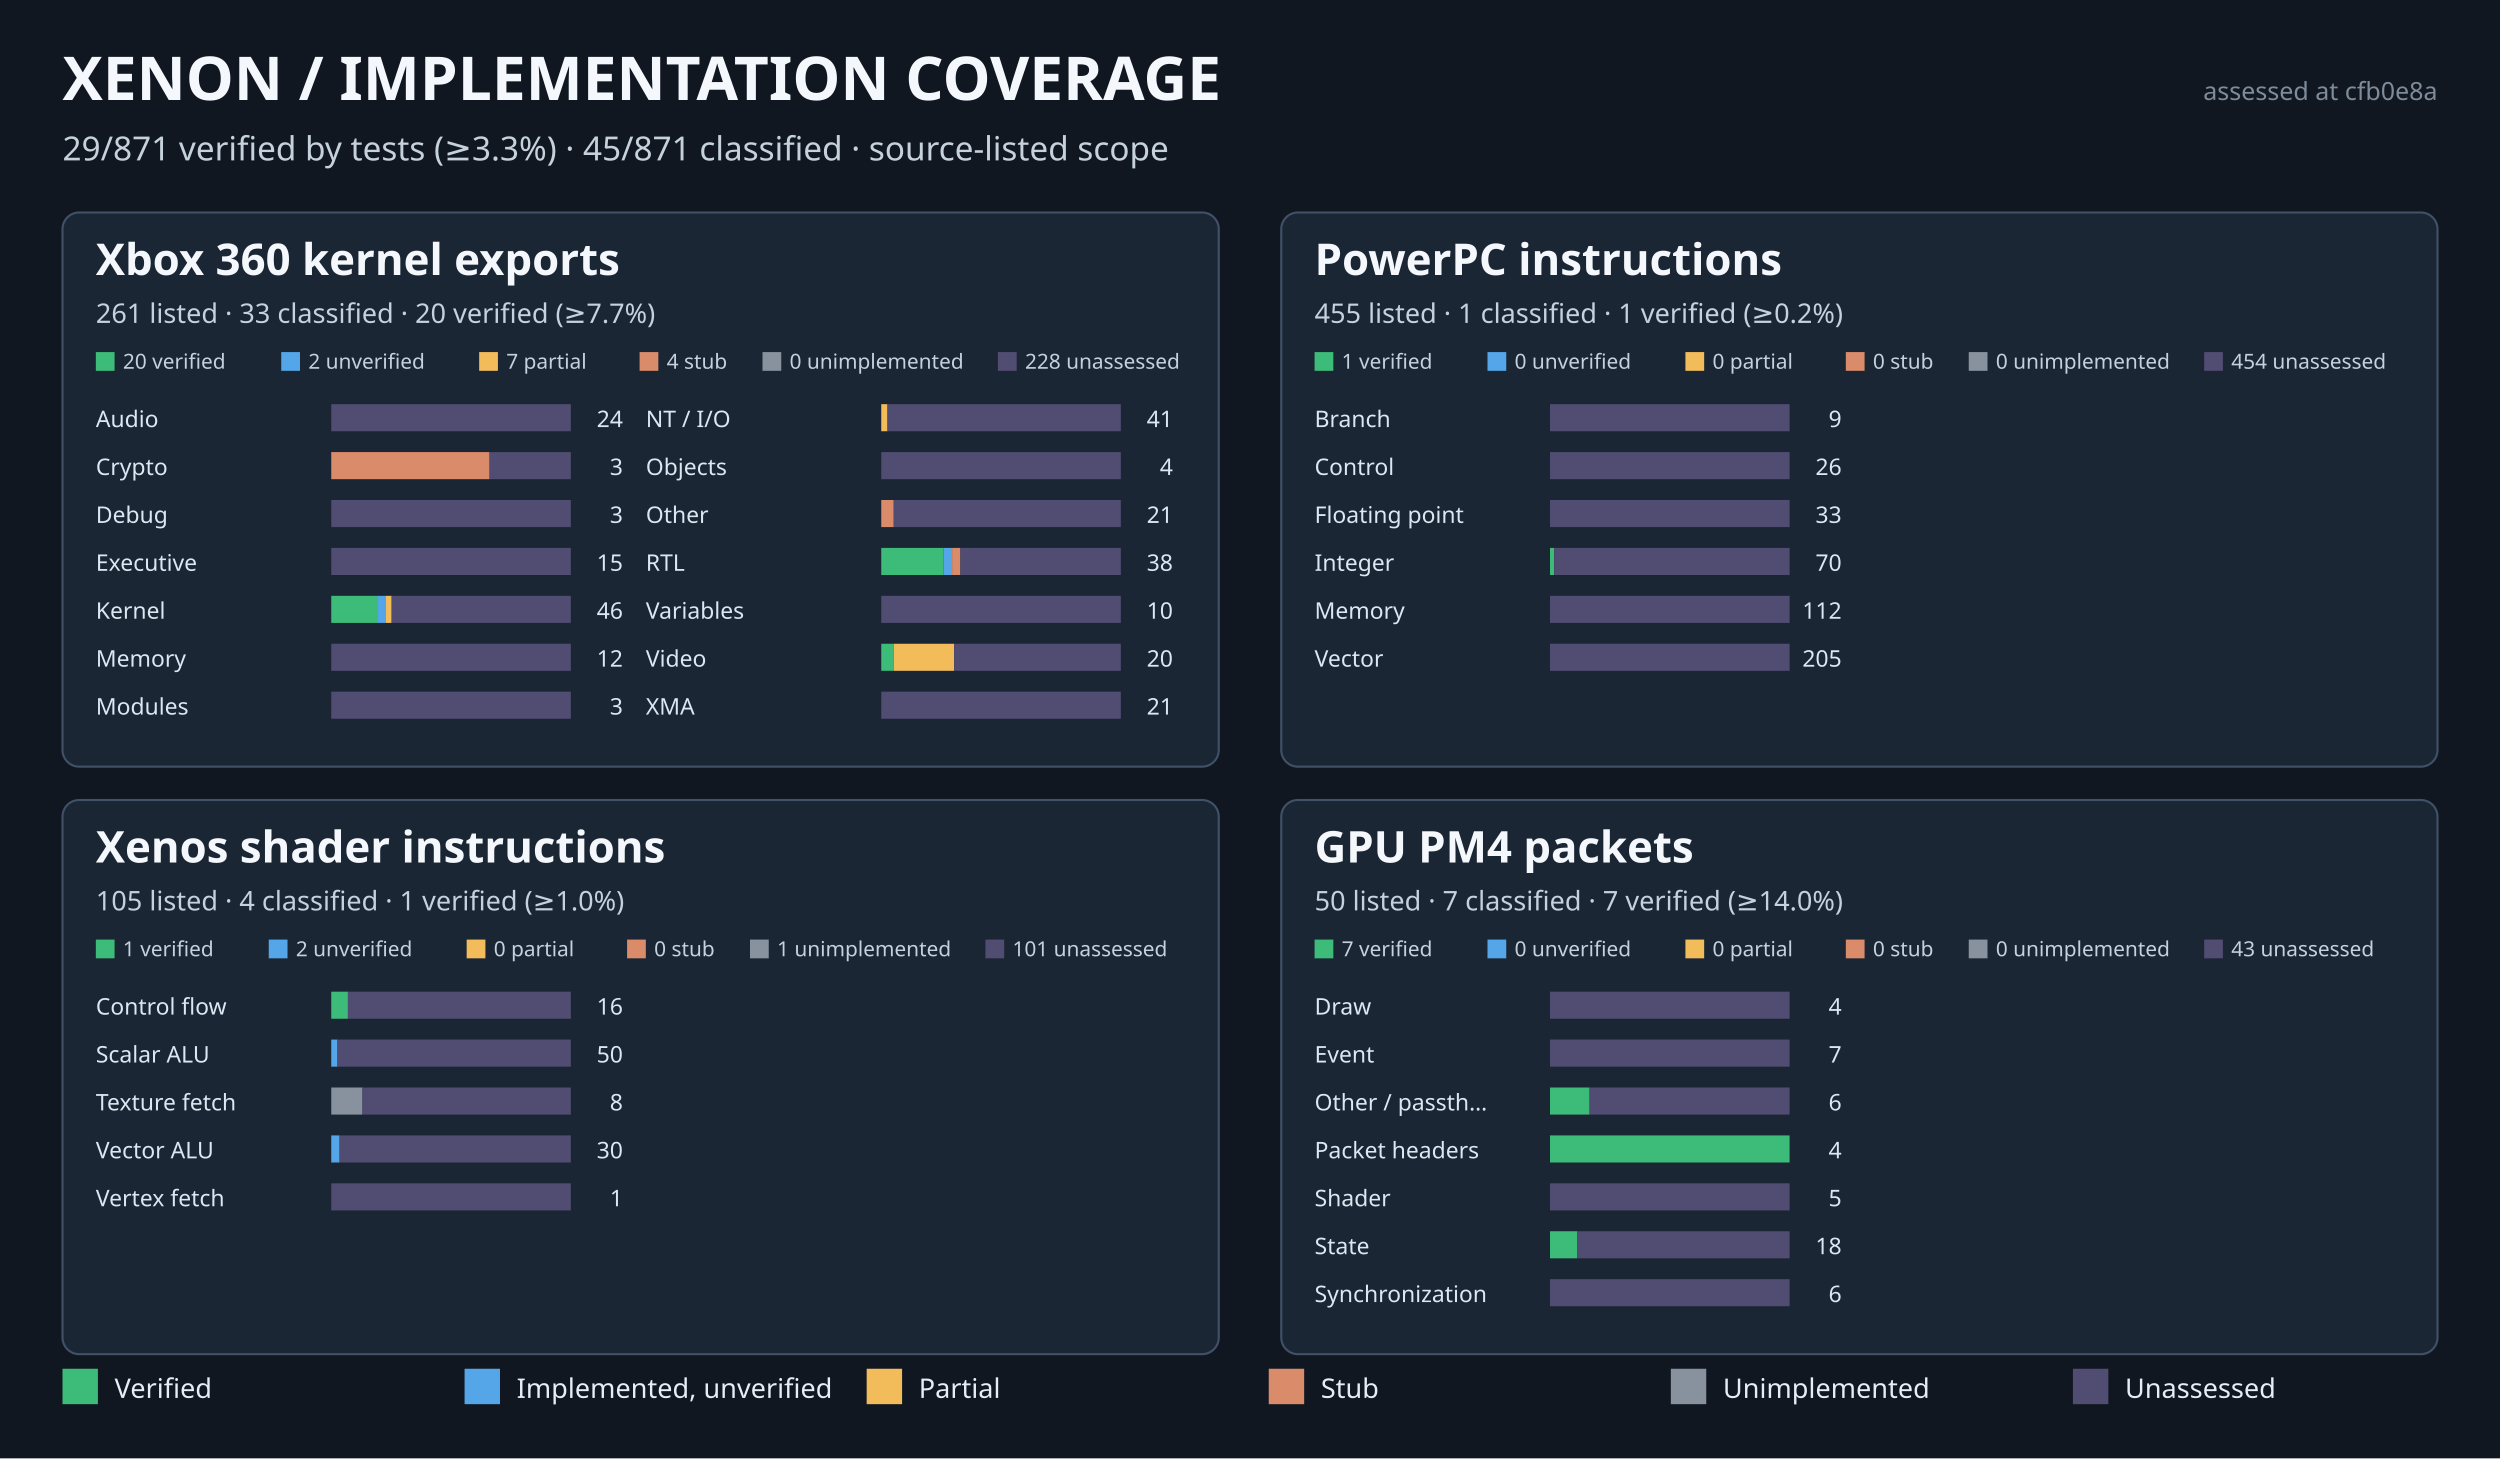
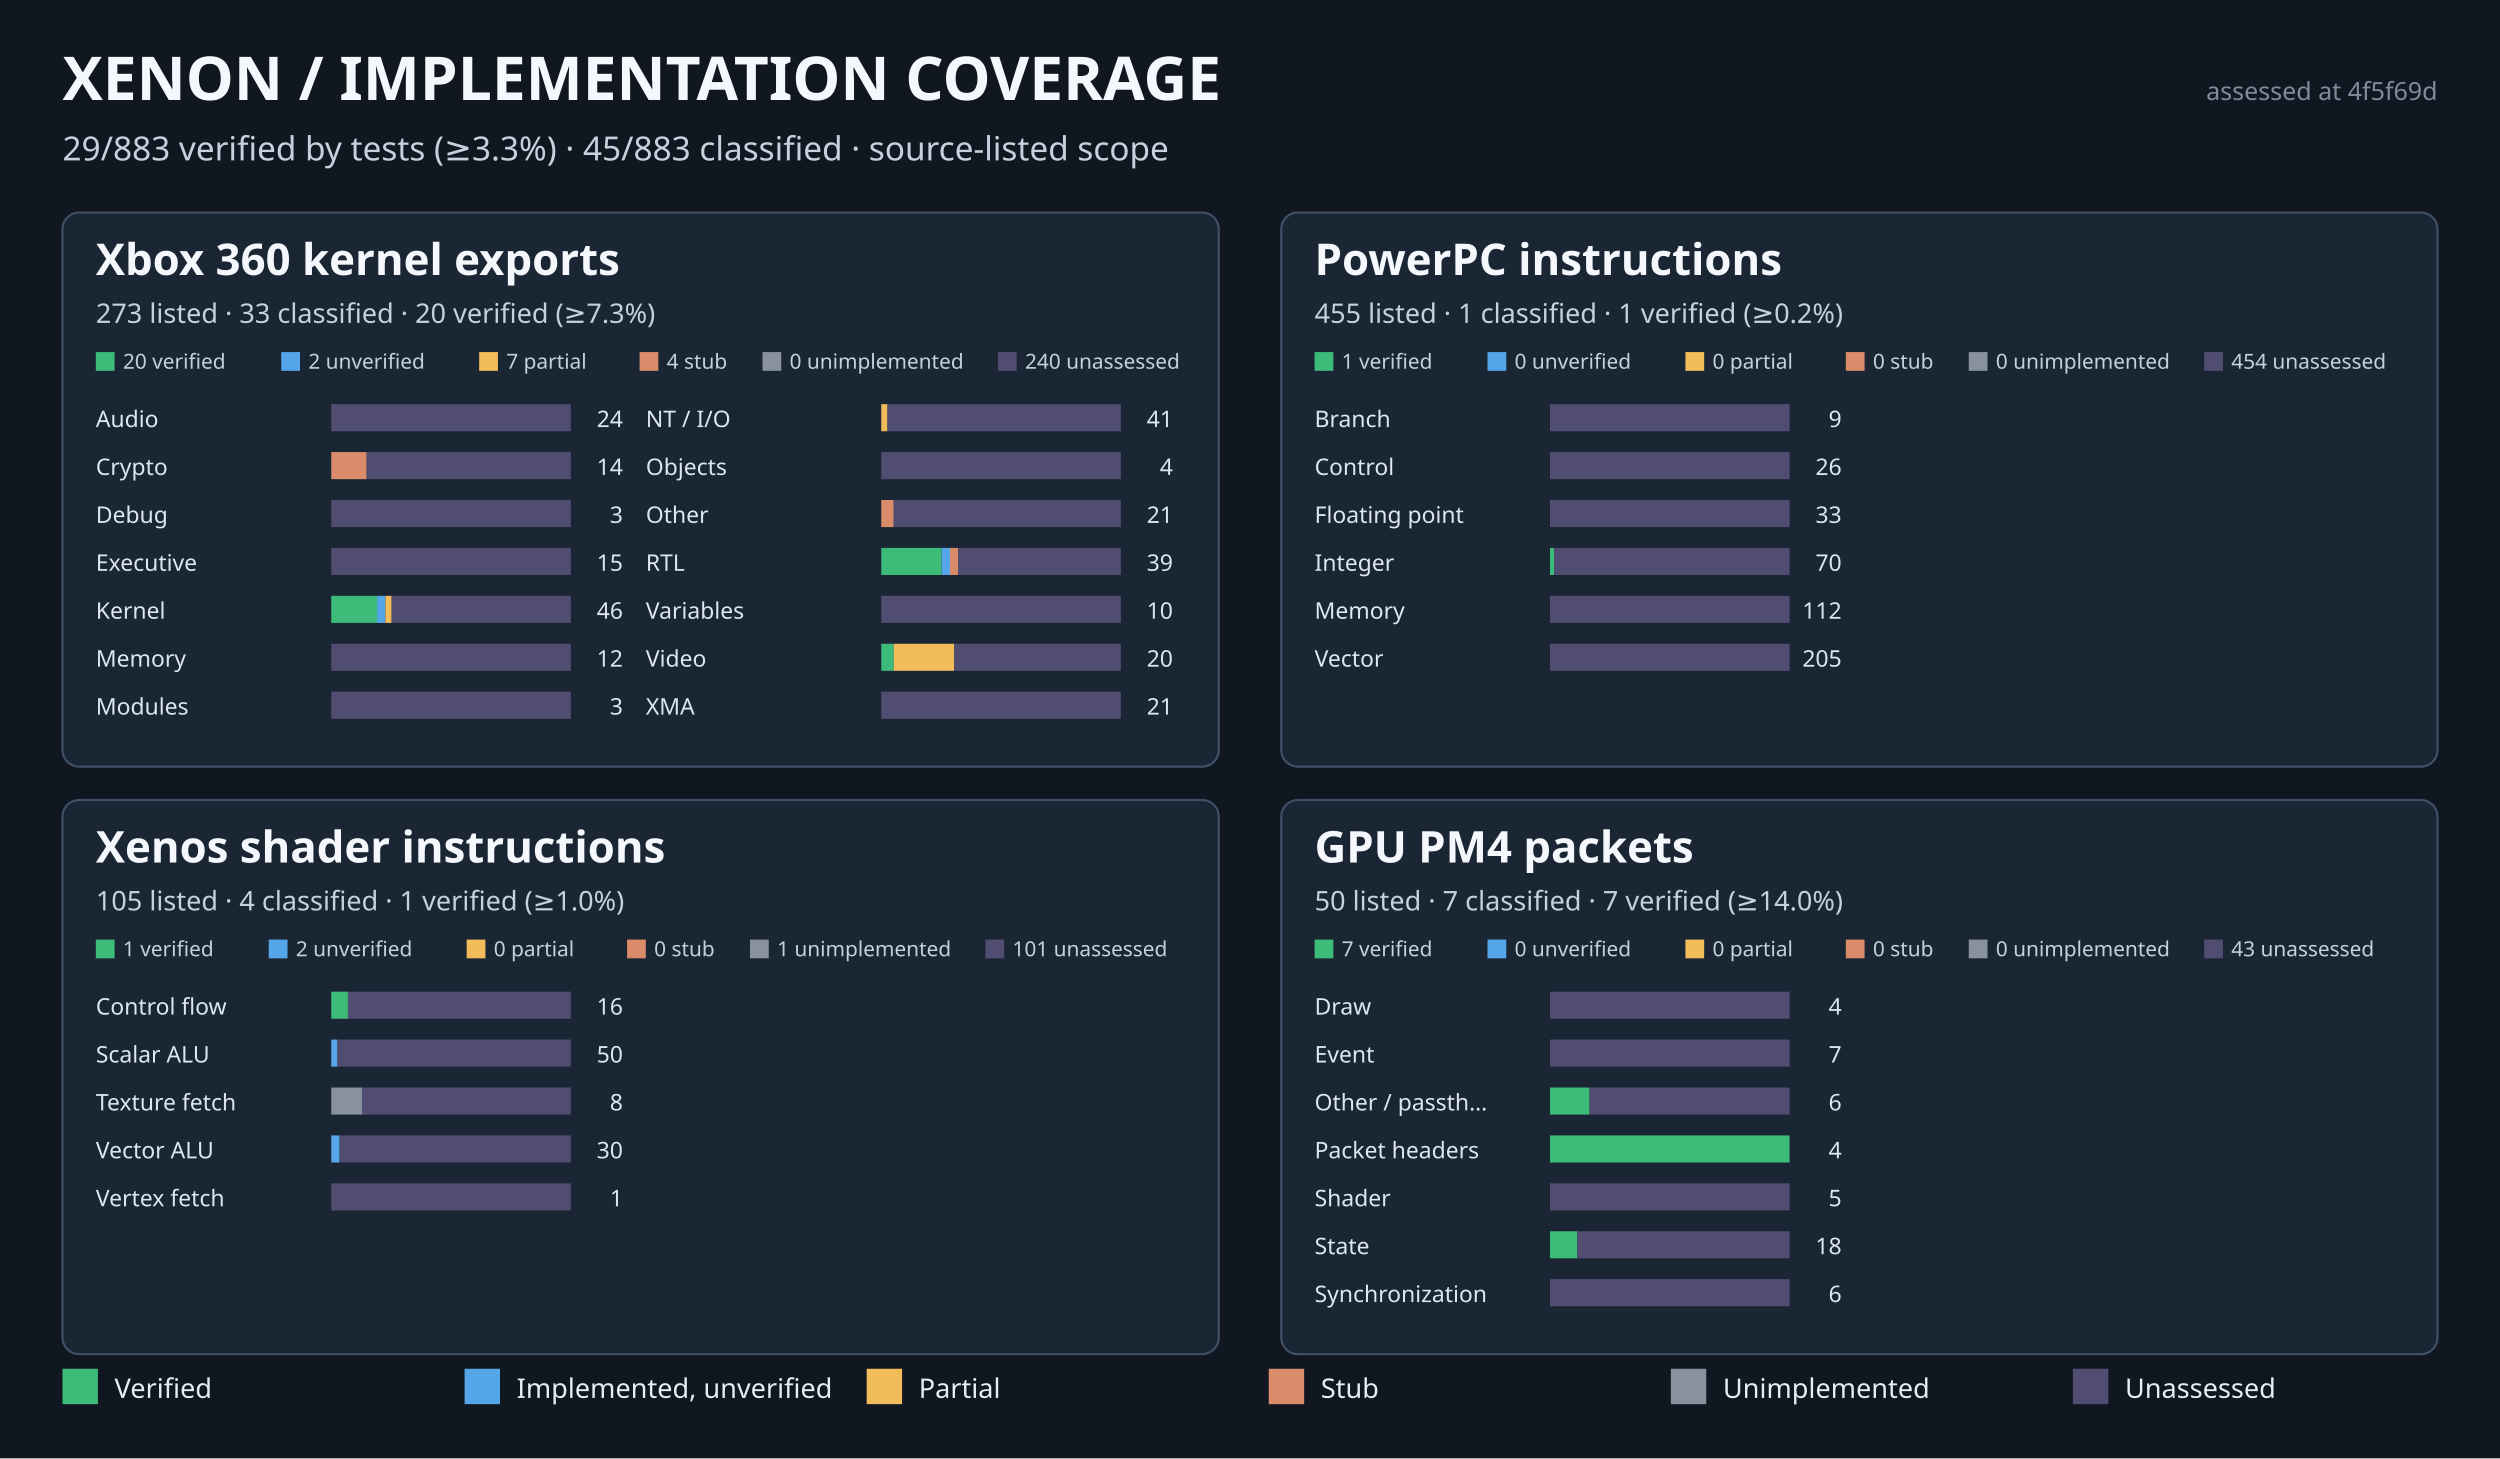
<svg xmlns="http://www.w3.org/2000/svg" width="1200" height="700" viewBox="0 0 1200 700" role="img" aria-labelledby="title desc">
  <rect width="1200" height="700" fill="#101721" />
  <text x="30" y="48" fill="#f4f7fb" font-size="29" font-weight="700" font-family="sans-serif">XENON  /  IMPLEMENTATION COVERAGE</text>
-   <text x="30" y="77" fill="#c5d1dd" font-size="16" font-family="sans-serif">29/871 verified by tests (≥3.3%)  ·  45/871 classified  ·  source-listed scope</text>
-   <text x="1170" y="48" text-anchor="end" fill="#7d8b9b" font-size="12" font-family="sans-serif">assessed at cfb0e8a</text>
+   <text x="30" y="77" fill="#c5d1dd" font-size="16" font-family="sans-serif">29/883 verified by tests (≥3.3%)  ·  45/883 classified  ·  source-listed scope</text>
+   <text x="1170" y="48" text-anchor="end" fill="#7d8b9b" font-size="12" font-family="sans-serif">assessed at 4f5f69d</text>
  <rect x="30" y="102" width="555" height="266" rx="8" fill="#1b2634" stroke="#405168" />
  <text x="46" y="132" fill="#f4f7fb" font-size="21" font-family="sans-serif" font-weight="700">Xbox 360 kernel exports</text>
-   <text x="46" y="155" fill="#c5d1dd" font-size="13" font-family="sans-serif">261 listed  ·  33 classified  ·  20 verified (≥7.7%)</text>
+   <text x="46" y="155" fill="#c5d1dd" font-size="13" font-family="sans-serif">273 listed  ·  33 classified  ·  20 verified (≥7.3%)</text>
  <rect x="46.0" y="169" width="9" height="9" fill="#3dbb79" />
  <text x="59.0" y="177" fill="#c5d1dd" font-size="10" font-family="sans-serif">20 verified</text>
  <rect x="135.0" y="169" width="9" height="9" fill="#55a6e9" />
  <text x="148.0" y="177" fill="#c5d1dd" font-size="10" font-family="sans-serif">2 unverified</text>
  <rect x="230.0" y="169" width="9" height="9" fill="#f2bc5a" />
  <text x="243.0" y="177" fill="#c5d1dd" font-size="10" font-family="sans-serif">7 partial</text>
  <rect x="307.0" y="169" width="9" height="9" fill="#d98b6a" />
  <text x="320.0" y="177" fill="#c5d1dd" font-size="10" font-family="sans-serif">4 stub</text>
  <rect x="366.0" y="169" width="9" height="9" fill="#88919e" />
  <text x="379.0" y="177" fill="#c5d1dd" font-size="10" font-family="sans-serif">0 unimplemented</text>
  <rect x="479.0" y="169" width="9" height="9" fill="#514c72" />
-   <text x="492.0" y="177" fill="#c5d1dd" font-size="10" font-family="sans-serif">228 unassessed</text>
+   <text x="492.0" y="177" fill="#c5d1dd" font-size="10" font-family="sans-serif">240 unassessed</text>
  <text x="46" y="205" fill="#dce7f2" font-size="11" font-family="sans-serif">Audio</text>
  <rect x="159" y="194" width="115" height="13" fill="#514c72" />
  <text x="299" y="205" text-anchor="end" fill="#dce7f2" font-size="11" font-family="sans-serif">24</text>
  <text x="46" y="228" fill="#dce7f2" font-size="11" font-family="sans-serif">Crypto</text>
-   <rect x="159" y="217" width="76" height="13" fill="#d98b6a" />
-   <rect x="235" y="217" width="39" height="13" fill="#514c72" />
-   <text x="299" y="228" text-anchor="end" fill="#dce7f2" font-size="11" font-family="sans-serif">3</text>
+   <rect x="159" y="217" width="17" height="13" fill="#d98b6a" />
+   <rect x="176" y="217" width="98" height="13" fill="#514c72" />
+   <text x="299" y="228" text-anchor="end" fill="#dce7f2" font-size="11" font-family="sans-serif">14</text>
  <text x="46" y="251" fill="#dce7f2" font-size="11" font-family="sans-serif">Debug</text>
  <rect x="159" y="240" width="115" height="13" fill="#514c72" />
  <text x="299" y="251" text-anchor="end" fill="#dce7f2" font-size="11" font-family="sans-serif">3</text>
  <text x="46" y="274" fill="#dce7f2" font-size="11" font-family="sans-serif">Executive</text>
  <rect x="159" y="263" width="115" height="13" fill="#514c72" />
  <text x="299" y="274" text-anchor="end" fill="#dce7f2" font-size="11" font-family="sans-serif">15</text>
  <text x="46" y="297" fill="#dce7f2" font-size="11" font-family="sans-serif">Kernel</text>
  <rect x="159" y="286" width="22" height="13" fill="#3dbb79" />
  <rect x="181" y="286" width="4" height="13" fill="#55a6e9" />
  <rect x="185" y="286" width="3" height="13" fill="#f2bc5a" />
  <rect x="188" y="286" width="86" height="13" fill="#514c72" />
  <text x="299" y="297" text-anchor="end" fill="#dce7f2" font-size="11" font-family="sans-serif">46</text>
  <text x="46" y="320" fill="#dce7f2" font-size="11" font-family="sans-serif">Memory</text>
  <rect x="159" y="309" width="115" height="13" fill="#514c72" />
  <text x="299" y="320" text-anchor="end" fill="#dce7f2" font-size="11" font-family="sans-serif">12</text>
  <text x="46" y="343" fill="#dce7f2" font-size="11" font-family="sans-serif">Modules</text>
  <rect x="159" y="332" width="115" height="13" fill="#514c72" />
  <text x="299" y="343" text-anchor="end" fill="#dce7f2" font-size="11" font-family="sans-serif">3</text>
  <text x="310" y="205" fill="#dce7f2" font-size="11" font-family="sans-serif">NT / I/O</text>
  <rect x="423" y="194" width="3" height="13" fill="#f2bc5a" />
  <rect x="426" y="194" width="112" height="13" fill="#514c72" />
  <text x="563" y="205" text-anchor="end" fill="#dce7f2" font-size="11" font-family="sans-serif">41</text>
  <text x="310" y="228" fill="#dce7f2" font-size="11" font-family="sans-serif">Objects</text>
  <rect x="423" y="217" width="115" height="13" fill="#514c72" />
  <text x="563" y="228" text-anchor="end" fill="#dce7f2" font-size="11" font-family="sans-serif">4</text>
  <text x="310" y="251" fill="#dce7f2" font-size="11" font-family="sans-serif">Other</text>
  <rect x="423" y="240" width="6" height="13" fill="#d98b6a" />
  <rect x="429" y="240" width="109" height="13" fill="#514c72" />
  <text x="563" y="251" text-anchor="end" fill="#dce7f2" font-size="11" font-family="sans-serif">21</text>
  <text x="310" y="274" fill="#dce7f2" font-size="11" font-family="sans-serif">RTL</text>
-   <rect x="423" y="263" width="30" height="13" fill="#3dbb79" />
-   <rect x="453" y="263" width="4" height="13" fill="#55a6e9" />
-   <rect x="457" y="263" width="4" height="13" fill="#d98b6a" />
-   <rect x="461" y="263" width="77" height="13" fill="#514c72" />
-   <text x="563" y="274" text-anchor="end" fill="#dce7f2" font-size="11" font-family="sans-serif">38</text>
+   <rect x="423" y="263" width="29" height="13" fill="#3dbb79" />
+   <rect x="452" y="263" width="4" height="13" fill="#55a6e9" />
+   <rect x="456" y="263" width="4" height="13" fill="#d98b6a" />
+   <rect x="460" y="263" width="78" height="13" fill="#514c72" />
+   <text x="563" y="274" text-anchor="end" fill="#dce7f2" font-size="11" font-family="sans-serif">39</text>
  <text x="310" y="297" fill="#dce7f2" font-size="11" font-family="sans-serif">Variables</text>
  <rect x="423" y="286" width="115" height="13" fill="#514c72" />
  <text x="563" y="297" text-anchor="end" fill="#dce7f2" font-size="11" font-family="sans-serif">10</text>
  <text x="310" y="320" fill="#dce7f2" font-size="11" font-family="sans-serif">Video</text>
  <rect x="423" y="309" width="6" height="13" fill="#3dbb79" />
  <rect x="429" y="309" width="29" height="13" fill="#f2bc5a" />
  <rect x="458" y="309" width="80" height="13" fill="#514c72" />
  <text x="563" y="320" text-anchor="end" fill="#dce7f2" font-size="11" font-family="sans-serif">20</text>
  <text x="310" y="343" fill="#dce7f2" font-size="11" font-family="sans-serif">XMA</text>
  <rect x="423" y="332" width="115" height="13" fill="#514c72" />
  <text x="563" y="343" text-anchor="end" fill="#dce7f2" font-size="11" font-family="sans-serif">21</text>
  <rect x="615" y="102" width="555" height="266" rx="8" fill="#1b2634" stroke="#405168" />
  <text x="631" y="132" fill="#f4f7fb" font-size="21" font-family="sans-serif" font-weight="700">PowerPC instructions</text>
  <text x="631" y="155" fill="#c5d1dd" font-size="13" font-family="sans-serif">455 listed  ·  1 classified  ·  1 verified (≥0.2%)</text>
  <rect x="631.0" y="169" width="9" height="9" fill="#3dbb79" />
  <text x="644.0" y="177" fill="#c5d1dd" font-size="10" font-family="sans-serif">1 verified</text>
  <rect x="714.0" y="169" width="9" height="9" fill="#55a6e9" />
  <text x="727.0" y="177" fill="#c5d1dd" font-size="10" font-family="sans-serif">0 unverified</text>
  <rect x="809.0" y="169" width="9" height="9" fill="#f2bc5a" />
  <text x="822.0" y="177" fill="#c5d1dd" font-size="10" font-family="sans-serif">0 partial</text>
  <rect x="886.0" y="169" width="9" height="9" fill="#d98b6a" />
  <text x="899.0" y="177" fill="#c5d1dd" font-size="10" font-family="sans-serif">0 stub</text>
  <rect x="945.0" y="169" width="9" height="9" fill="#88919e" />
  <text x="958.0" y="177" fill="#c5d1dd" font-size="10" font-family="sans-serif">0 unimplemented</text>
  <rect x="1058.0" y="169" width="9" height="9" fill="#514c72" />
  <text x="1071.0" y="177" fill="#c5d1dd" font-size="10" font-family="sans-serif">454 unassessed</text>
  <text x="631" y="205" fill="#dce7f2" font-size="11" font-family="sans-serif">Branch</text>
  <rect x="744" y="194" width="115" height="13" fill="#514c72" />
  <text x="884" y="205" text-anchor="end" fill="#dce7f2" font-size="11" font-family="sans-serif">9</text>
  <text x="631" y="228" fill="#dce7f2" font-size="11" font-family="sans-serif">Control</text>
  <rect x="744" y="217" width="115" height="13" fill="#514c72" />
  <text x="884" y="228" text-anchor="end" fill="#dce7f2" font-size="11" font-family="sans-serif">26</text>
  <text x="631" y="251" fill="#dce7f2" font-size="11" font-family="sans-serif">Floating point</text>
  <rect x="744" y="240" width="115" height="13" fill="#514c72" />
  <text x="884" y="251" text-anchor="end" fill="#dce7f2" font-size="11" font-family="sans-serif">33</text>
  <text x="631" y="274" fill="#dce7f2" font-size="11" font-family="sans-serif">Integer</text>
  <rect x="744" y="263" width="2" height="13" fill="#3dbb79" />
  <rect x="746" y="263" width="113" height="13" fill="#514c72" />
  <text x="884" y="274" text-anchor="end" fill="#dce7f2" font-size="11" font-family="sans-serif">70</text>
  <text x="631" y="297" fill="#dce7f2" font-size="11" font-family="sans-serif">Memory</text>
  <rect x="744" y="286" width="115" height="13" fill="#514c72" />
  <text x="884" y="297" text-anchor="end" fill="#dce7f2" font-size="11" font-family="sans-serif">112</text>
  <text x="631" y="320" fill="#dce7f2" font-size="11" font-family="sans-serif">Vector</text>
  <rect x="744" y="309" width="115" height="13" fill="#514c72" />
  <text x="884" y="320" text-anchor="end" fill="#dce7f2" font-size="11" font-family="sans-serif">205</text>
  <rect x="30" y="384" width="555" height="266" rx="8" fill="#1b2634" stroke="#405168" />
  <text x="46" y="414" fill="#f4f7fb" font-size="21" font-family="sans-serif" font-weight="700">Xenos shader instructions</text>
  <text x="46" y="437" fill="#c5d1dd" font-size="13" font-family="sans-serif">105 listed  ·  4 classified  ·  1 verified (≥1.0%)</text>
  <rect x="46.0" y="451" width="9" height="9" fill="#3dbb79" />
  <text x="59.0" y="459" fill="#c5d1dd" font-size="10" font-family="sans-serif">1 verified</text>
  <rect x="129.0" y="451" width="9" height="9" fill="#55a6e9" />
  <text x="142.0" y="459" fill="#c5d1dd" font-size="10" font-family="sans-serif">2 unverified</text>
  <rect x="224.0" y="451" width="9" height="9" fill="#f2bc5a" />
  <text x="237.0" y="459" fill="#c5d1dd" font-size="10" font-family="sans-serif">0 partial</text>
  <rect x="301.0" y="451" width="9" height="9" fill="#d98b6a" />
  <text x="314.0" y="459" fill="#c5d1dd" font-size="10" font-family="sans-serif">0 stub</text>
  <rect x="360.0" y="451" width="9" height="9" fill="#88919e" />
  <text x="373.0" y="459" fill="#c5d1dd" font-size="10" font-family="sans-serif">1 unimplemented</text>
  <rect x="473.0" y="451" width="9" height="9" fill="#514c72" />
  <text x="486.0" y="459" fill="#c5d1dd" font-size="10" font-family="sans-serif">101 unassessed</text>
  <text x="46" y="487" fill="#dce7f2" font-size="11" font-family="sans-serif">Control flow</text>
  <rect x="159" y="476" width="8" height="13" fill="#3dbb79" />
  <rect x="167" y="476" width="107" height="13" fill="#514c72" />
  <text x="299" y="487" text-anchor="end" fill="#dce7f2" font-size="11" font-family="sans-serif">16</text>
  <text x="46" y="510" fill="#dce7f2" font-size="11" font-family="sans-serif">Scalar ALU</text>
  <rect x="159" y="499" width="3" height="13" fill="#55a6e9" />
  <rect x="162" y="499" width="112" height="13" fill="#514c72" />
  <text x="299" y="510" text-anchor="end" fill="#dce7f2" font-size="11" font-family="sans-serif">50</text>
  <text x="46" y="533" fill="#dce7f2" font-size="11" font-family="sans-serif">Texture fetch</text>
  <rect x="159" y="522" width="15" height="13" fill="#88919e" />
  <rect x="174" y="522" width="100" height="13" fill="#514c72" />
  <text x="299" y="533" text-anchor="end" fill="#dce7f2" font-size="11" font-family="sans-serif">8</text>
  <text x="46" y="556" fill="#dce7f2" font-size="11" font-family="sans-serif">Vector ALU</text>
  <rect x="159" y="545" width="4" height="13" fill="#55a6e9" />
  <rect x="163" y="545" width="111" height="13" fill="#514c72" />
  <text x="299" y="556" text-anchor="end" fill="#dce7f2" font-size="11" font-family="sans-serif">30</text>
  <text x="46" y="579" fill="#dce7f2" font-size="11" font-family="sans-serif">Vertex fetch</text>
  <rect x="159" y="568" width="115" height="13" fill="#514c72" />
  <text x="299" y="579" text-anchor="end" fill="#dce7f2" font-size="11" font-family="sans-serif">1</text>
  <rect x="615" y="384" width="555" height="266" rx="8" fill="#1b2634" stroke="#405168" />
  <text x="631" y="414" fill="#f4f7fb" font-size="21" font-family="sans-serif" font-weight="700">GPU PM4 packets</text>
  <text x="631" y="437" fill="#c5d1dd" font-size="13" font-family="sans-serif">50 listed  ·  7 classified  ·  7 verified (≥14.0%)</text>
  <rect x="631.0" y="451" width="9" height="9" fill="#3dbb79" />
  <text x="644.0" y="459" fill="#c5d1dd" font-size="10" font-family="sans-serif">7 verified</text>
  <rect x="714.0" y="451" width="9" height="9" fill="#55a6e9" />
  <text x="727.0" y="459" fill="#c5d1dd" font-size="10" font-family="sans-serif">0 unverified</text>
  <rect x="809.0" y="451" width="9" height="9" fill="#f2bc5a" />
  <text x="822.0" y="459" fill="#c5d1dd" font-size="10" font-family="sans-serif">0 partial</text>
  <rect x="886.0" y="451" width="9" height="9" fill="#d98b6a" />
  <text x="899.0" y="459" fill="#c5d1dd" font-size="10" font-family="sans-serif">0 stub</text>
  <rect x="945.0" y="451" width="9" height="9" fill="#88919e" />
  <text x="958.0" y="459" fill="#c5d1dd" font-size="10" font-family="sans-serif">0 unimplemented</text>
  <rect x="1058.0" y="451" width="9" height="9" fill="#514c72" />
  <text x="1071.0" y="459" fill="#c5d1dd" font-size="10" font-family="sans-serif">43 unassessed</text>
  <text x="631" y="487" fill="#dce7f2" font-size="11" font-family="sans-serif">Draw</text>
  <rect x="744" y="476" width="115" height="13" fill="#514c72" />
  <text x="884" y="487" text-anchor="end" fill="#dce7f2" font-size="11" font-family="sans-serif">4</text>
  <text x="631" y="510" fill="#dce7f2" font-size="11" font-family="sans-serif">Event</text>
  <rect x="744" y="499" width="115" height="13" fill="#514c72" />
  <text x="884" y="510" text-anchor="end" fill="#dce7f2" font-size="11" font-family="sans-serif">7</text>
  <text x="631" y="533" fill="#dce7f2" font-size="11" font-family="sans-serif">Other / passth…</text>
  <rect x="744" y="522" width="19" height="13" fill="#3dbb79" />
  <rect x="763" y="522" width="96" height="13" fill="#514c72" />
  <text x="884" y="533" text-anchor="end" fill="#dce7f2" font-size="11" font-family="sans-serif">6</text>
  <text x="631" y="556" fill="#dce7f2" font-size="11" font-family="sans-serif">Packet headers</text>
  <rect x="744" y="545" width="115" height="13" fill="#3dbb79" />
  <text x="884" y="556" text-anchor="end" fill="#dce7f2" font-size="11" font-family="sans-serif">4</text>
  <text x="631" y="579" fill="#dce7f2" font-size="11" font-family="sans-serif">Shader</text>
  <rect x="744" y="568" width="115" height="13" fill="#514c72" />
  <text x="884" y="579" text-anchor="end" fill="#dce7f2" font-size="11" font-family="sans-serif">5</text>
  <text x="631" y="602" fill="#dce7f2" font-size="11" font-family="sans-serif">State</text>
  <rect x="744" y="591" width="13" height="13" fill="#3dbb79" />
  <rect x="757" y="591" width="102" height="13" fill="#514c72" />
  <text x="884" y="602" text-anchor="end" fill="#dce7f2" font-size="11" font-family="sans-serif">18</text>
  <text x="631" y="625" fill="#dce7f2" font-size="11" font-family="sans-serif">Synchronization</text>
  <rect x="744" y="614" width="115" height="13" fill="#514c72" />
  <text x="884" y="625" text-anchor="end" fill="#dce7f2" font-size="11" font-family="sans-serif">6</text>
  <rect x="30" y="657" width="17" height="17" fill="#3dbb79" />
  <text x="55" y="671" fill="#e5edf6" font-size="13" font-family="sans-serif">Verified</text>
  <rect x="223" y="657" width="17" height="17" fill="#55a6e9" />
  <text x="248" y="671" fill="#e5edf6" font-size="13" font-family="sans-serif">Implemented, unverified</text>
  <rect x="416" y="657" width="17" height="17" fill="#f2bc5a" />
  <text x="441" y="671" fill="#e5edf6" font-size="13" font-family="sans-serif">Partial</text>
  <rect x="609" y="657" width="17" height="17" fill="#d98b6a" />
  <text x="634" y="671" fill="#e5edf6" font-size="13" font-family="sans-serif">Stub</text>
  <rect x="802" y="657" width="17" height="17" fill="#88919e" />
  <text x="827" y="671" fill="#e5edf6" font-size="13" font-family="sans-serif">Unimplemented</text>
  <rect x="995" y="657" width="17" height="17" fill="#514c72" />
  <text x="1020" y="671" fill="#e5edf6" font-size="13" font-family="sans-serif">Unassessed</text>
</svg>
